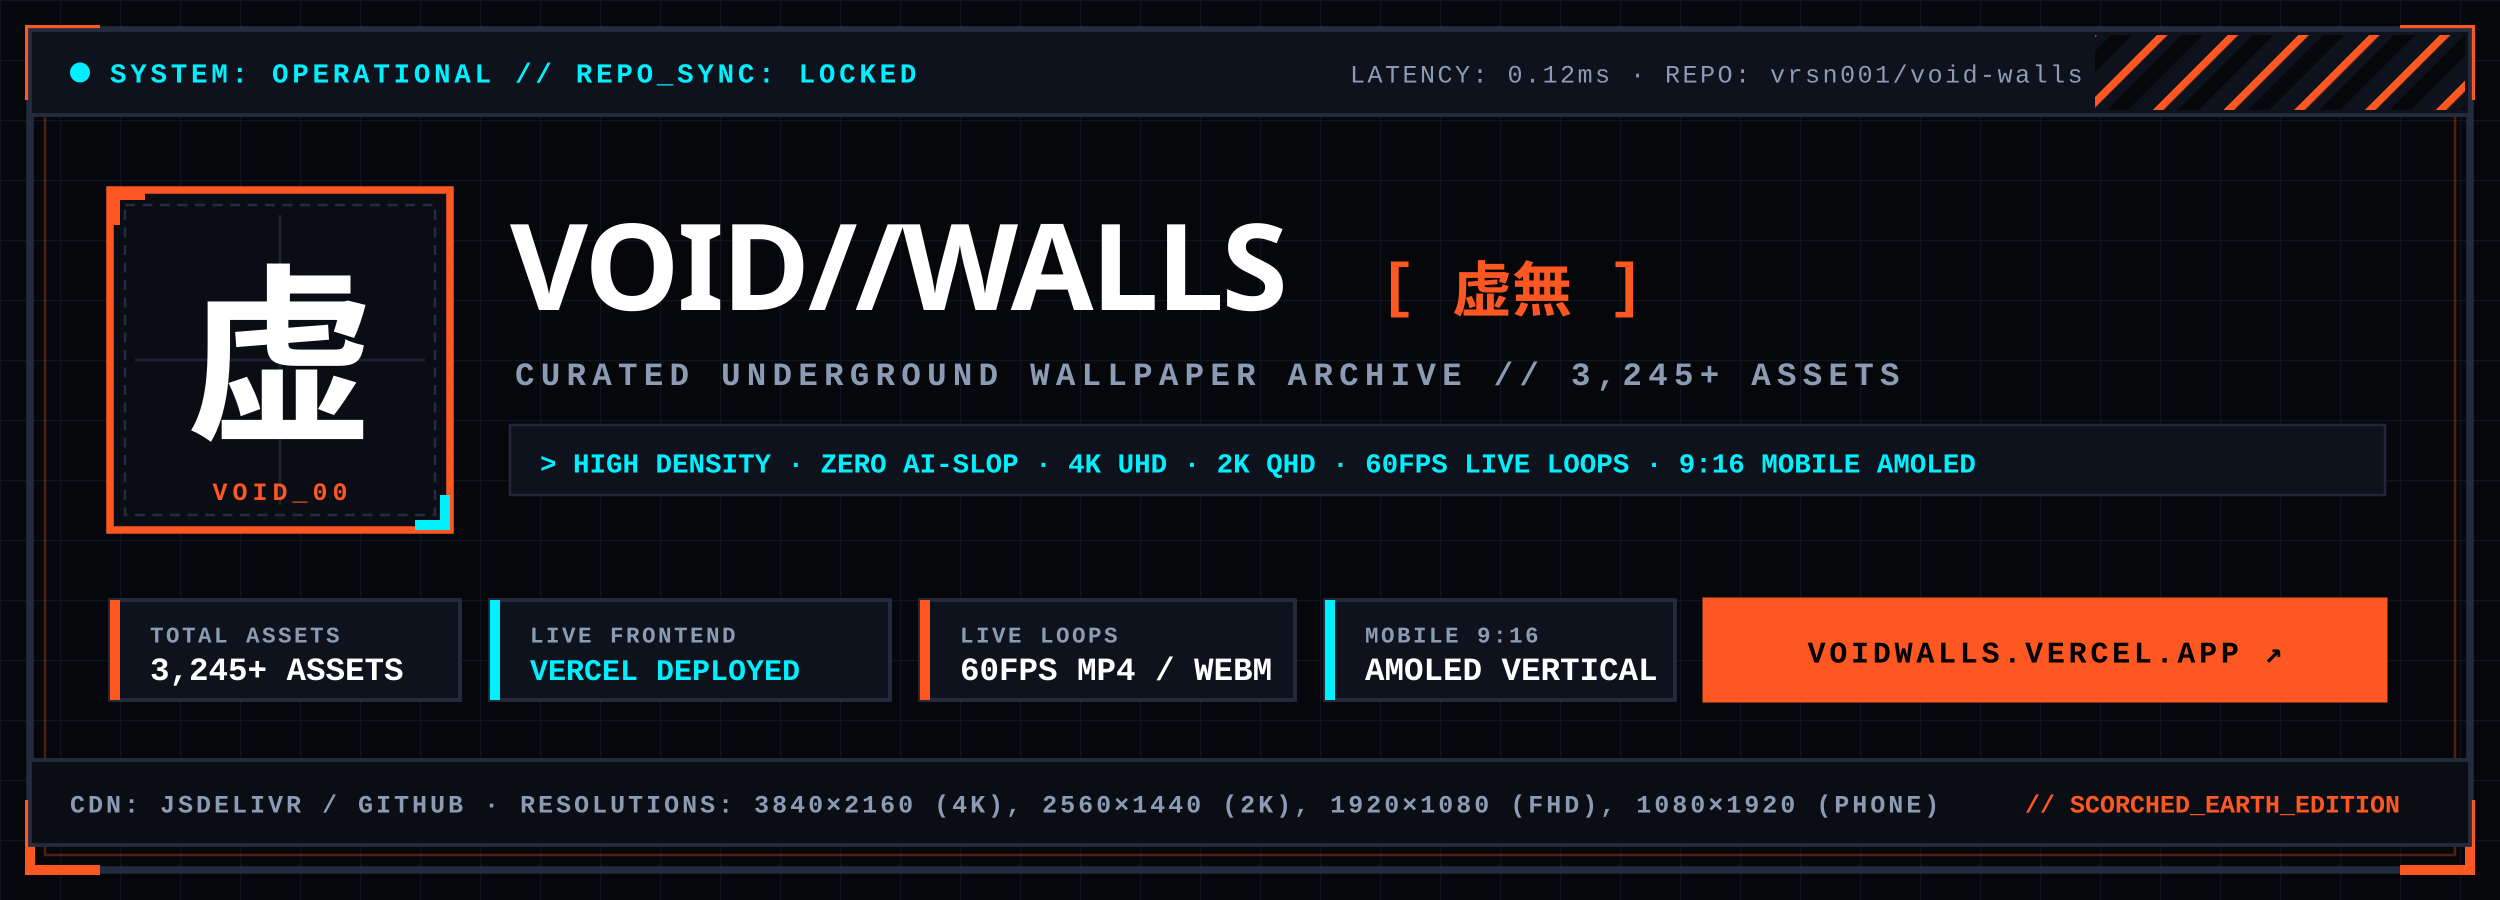
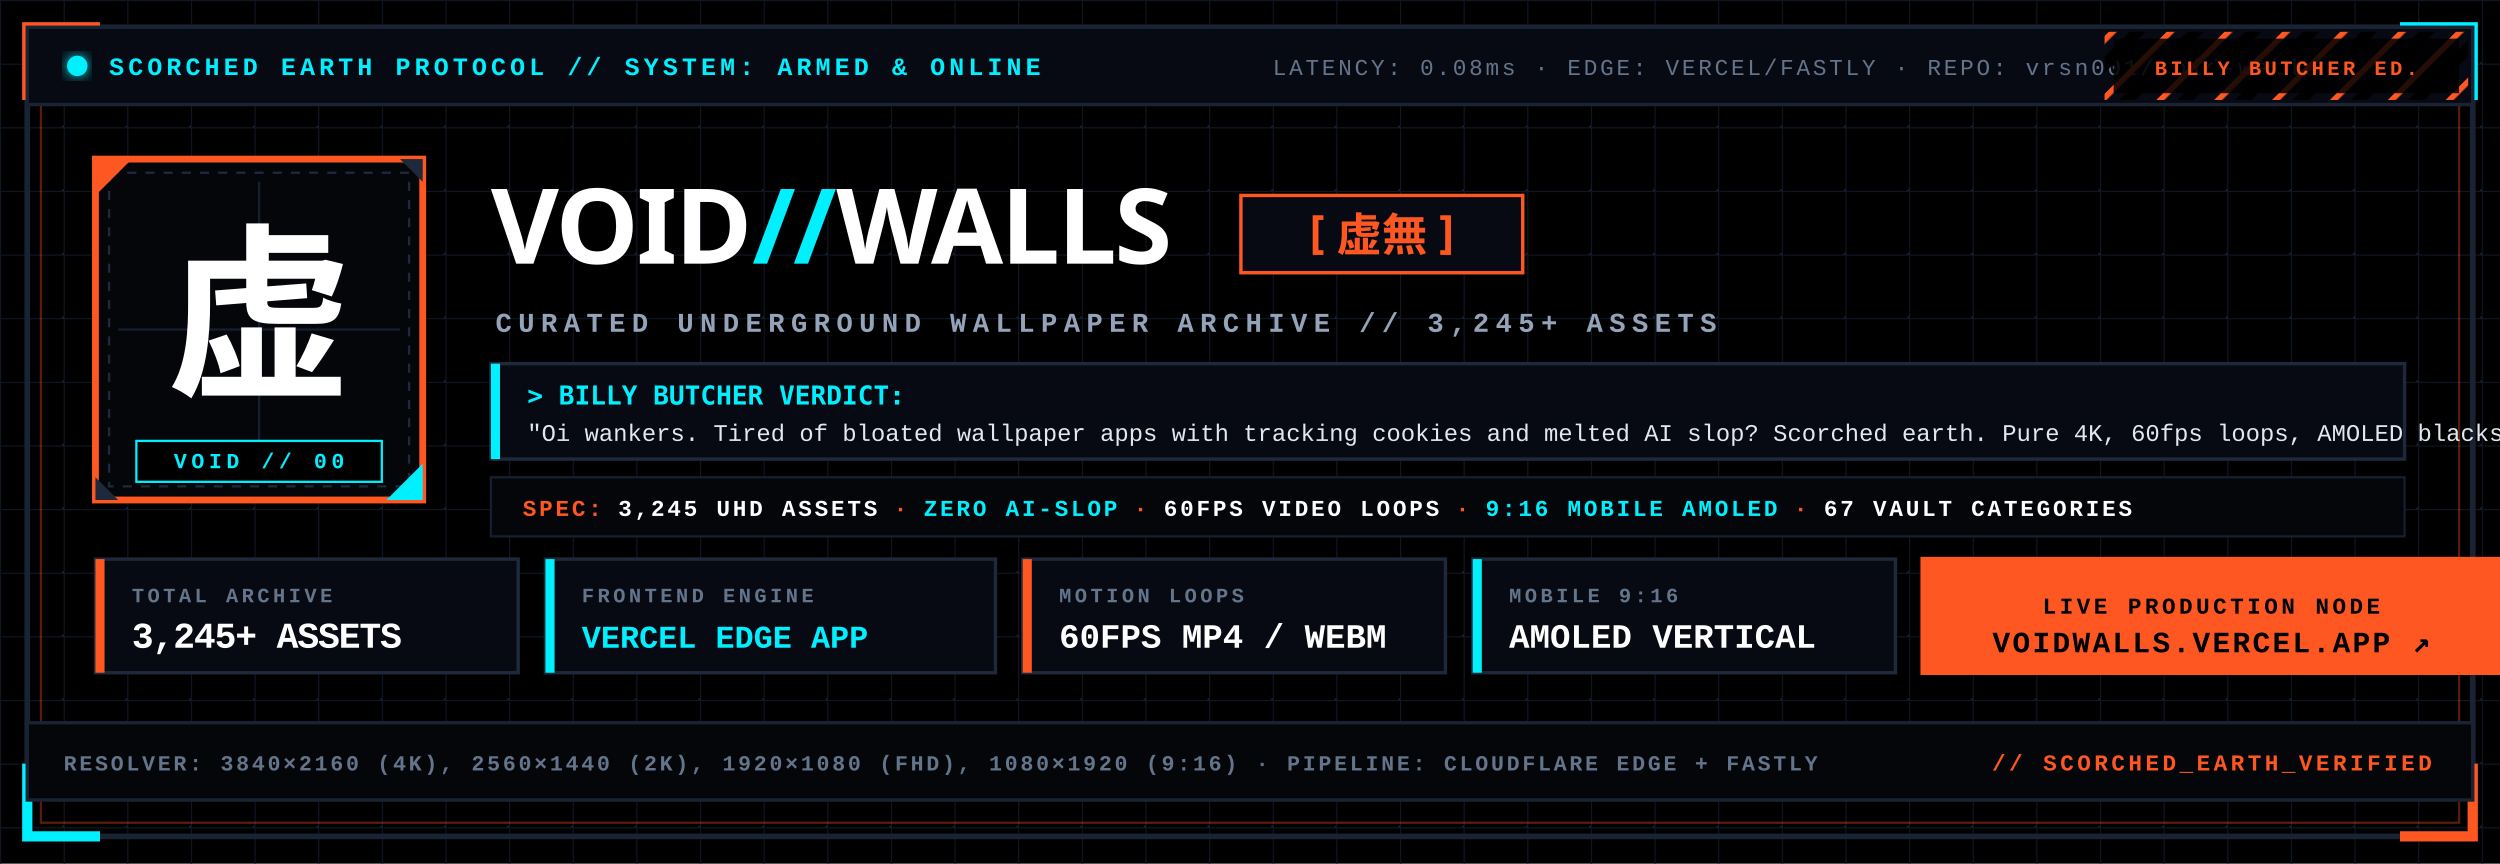
- <svg xmlns="http://www.w3.org/2000/svg" viewBox="0 0 1000 360" width="100%" height="360" style="background:#06070a; font-family:'JetBrains Mono','Courier New',monospace,sans-serif;">
+ <svg xmlns="http://www.w3.org/2000/svg" viewBox="0 0 1100 380" width="100%" height="380" style="background:#000000; font-family:'JetBrains Mono','Courier New',monospace,sans-serif;">
  <defs>
-     <pattern id="cyber-grid" width="24" height="24" patternUnits="userSpaceOnUse">
-       <path d="M 24 0 L 0 0 0 24" fill="none" stroke="#101522" stroke-width="1" />
+     <pattern id="cyber-grid" width="28" height="28" patternUnits="userSpaceOnUse">
+       <path d="M 28 0 L 0 0 0 28" fill="none" stroke="#101726" stroke-width="1" />
+       <circle cx="28" cy="28" r="0.8" fill="#1e293b" />
    </pattern>
-     <pattern id="hazard-stripe" width="20" height="20" patternTransform="rotate(45)" patternUnits="userSpaceOnUse">
-       <line x1="0" y1="0" x2="0" y2="20" stroke="#ff5722" stroke-width="6" />
-       <line x1="10" y1="0" x2="10" y2="20" stroke="#06070a" stroke-width="6" />
+     <pattern id="hazard-stripe" width="18" height="18" patternTransform="rotate(45)" patternUnits="userSpaceOnUse">
+       <line x1="0" y1="0" x2="0" y2="18" stroke="#ff5722" stroke-width="5" />
+       <line x1="9" y1="0" x2="9" y2="18" stroke="#000000" stroke-width="5" />
    </pattern>
+     <filter id="cyan-glow" x="-20%" y="-20%" width="140%" height="140%">
+       <feGaussianBlur stdDeviation="3" result="blur" />
+       <feMerge>
+         <feMergeNode in="blur" />
+         <feMergeNode in="SourceGraphic" />
+       </feMerge>
+     </filter>
+     <linearGradient id="cyan-grad" x1="0%" y1="0%" x2="100%" y2="0%">
+       <stop offset="0%" stop-color="#00f0ff" />
+       <stop offset="100%" stop-color="#3b82f6" />
+     </linearGradient>
  </defs>
-   <rect width="1000" height="360" fill="#06070a" />
-   <rect width="1000" height="360" fill="url(#cyber-grid)" opacity="0.9" />
-   <rect x="12" y="12" width="976" height="336" fill="none" stroke="#232c3f" stroke-width="3" />
-   <rect x="18" y="18" width="964" height="324" fill="none" stroke="#ff5722" stroke-width="1" stroke-opacity="0.3" />
-   <path d="M 12 40 L 12 12 L 40 12" fill="none" stroke="#ff5722" stroke-width="4" />
-   <path d="M 988 40 L 988 12 L 960 12" fill="none" stroke="#ff5722" stroke-width="4" />
-   <path d="M 12 320 L 12 348 L 40 348" fill="none" stroke="#ff5722" stroke-width="4" />
-   <path d="M 988 320 L 988 348 L 960 348" fill="none" stroke="#ff5722" stroke-width="4" />
-   <rect x="12" y="12" width="976" height="34" fill="#0e121d" stroke="#232c3f" stroke-width="1.5" />
-   <rect x="838" y="14" width="148" height="30" fill="url(#hazard-stripe)" />
-   <circle cx="32" cy="29" r="4" fill="#00f0ff" />
-   <text x="44" y="33" fill="#00f0ff" font-size="11" font-weight="bold" letter-spacing="1.5">SYSTEM: OPERATIONAL // REPO_SYNC: LOCKED</text>
-   <text x="540" y="33" fill="#8b9bb4" font-size="10" letter-spacing="1">LATENCY: 0.12ms · REPO: vrsn001/void-walls</text>
-   <g transform="translate(44, 76)">
-     <rect x="0" y="0" width="136" height="136" fill="#0a0d14" stroke="#ff5722" stroke-width="3" />
-     <rect x="6" y="6" width="124" height="124" fill="none" stroke="#232c3f" stroke-width="1" stroke-dasharray="4,3" />
-     <line x1="68" y1="10" x2="68" y2="126" stroke="#1a2233" stroke-width="1" />
-     <line x1="10" y1="68" x2="126" y2="68" stroke="#1a2233" stroke-width="1" />
-     <text x="68" y="94" fill="#ffffff" font-size="76" font-weight="900" text-anchor="middle" font-family="'Noto Sans JP', 'MS Gothic', 'Yu Gothic', sans-serif">虚</text>
-     <text x="68" y="124" fill="#ff5722" font-size="10" font-weight="bold" text-anchor="middle" letter-spacing="2">VOID_00</text>
-     <rect x="0" y="0" width="14" height="4" fill="#ff5722" />
-     <rect x="0" y="0" width="4" height="14" fill="#ff5722" />
-     <rect x="122" y="132" width="14" height="4" fill="#00f0ff" />
-     <rect x="132" y="122" width="4" height="14" fill="#00f0ff" />
+   <rect width="1100" height="380" fill="#000000" />
+   <rect width="1100" height="380" fill="url(#cyber-grid)" opacity="0.95" />
+   <rect x="12" y="12" width="1076" height="356" fill="none" stroke="#1a2333" stroke-width="2.5" />
+   <rect x="18" y="18" width="1064" height="344" fill="none" stroke="#ff5722" stroke-width="1" stroke-opacity="0.35" />
+   <path d="M 12 44 L 12 12 L 44 12" fill="none" stroke="#ff5722" stroke-width="4.5" />
+   <path d="M 1088 44 L 1088 12 L 1056 12" fill="none" stroke="#00f0ff" stroke-width="4.5" />
+   <path d="M 12 336 L 12 368 L 44 368" fill="none" stroke="#00f0ff" stroke-width="4.5" />
+   <path d="M 1088 336 L 1088 368 L 1056 368" fill="none" stroke="#ff5722" stroke-width="4.5" />
+   <rect x="12" y="12" width="1076" height="34" fill="#070a12" stroke="#1a2333" stroke-width="1.5" />
+   <circle cx="34" cy="29" r="4.5" fill="#00f0ff" filter="url(#cyan-glow)" />
+   <text x="48" y="33" fill="#00f0ff" font-size="11" font-weight="bold" letter-spacing="1.8">SCORCHED EARTH PROTOCOL // SYSTEM: ARMED &amp; ONLINE</text>
+   <text x="560" y="33" fill="#64748b" font-size="10" letter-spacing="1.2">LATENCY: 0.08ms · EDGE: VERCEL/FASTLY · REPO: vrsn001/void-walls</text>
+   <rect x="926" y="14" width="160" height="30" fill="url(#hazard-stripe)" />
+   <rect x="930" y="17" width="152" height="24" fill="#000000" opacity="0.85" />
+   <text x="1006" y="33" fill="#ff5722" font-size="9" font-weight="900" text-anchor="middle" letter-spacing="1.5">BILLY BUTCHER ED.</text>
+   <g transform="translate(42, 70)">
+     <rect x="0" y="0" width="144" height="150" fill="#04060a" stroke="#ff5722" stroke-width="3" />
+     <rect x="6" y="6" width="132" height="138" fill="none" stroke="#1e293b" stroke-width="1" stroke-dasharray="4,4" />
+     <line x1="72" y1="10" x2="72" y2="140" stroke="#161f30" stroke-width="1" />
+     <line x1="10" y1="75" x2="134" y2="75" stroke="#161f30" stroke-width="1" />
+     <polygon points="0,0 16,0 0,16" fill="#ff5722" />
+     <polygon points="144,150 128,150 144,134" fill="#00f0ff" />
+     <polygon points="144,0 134,0 144,10" fill="#1e293b" />
+     <polygon points="0,150 10,150 0,140" fill="#1e293b" />
+     <text x="72" y="98" fill="#ffffff" font-size="82" font-weight="900" text-anchor="middle" font-family="'Noto Sans JP', 'Hiragino Kaku Gothic ProN', 'Yu Gothic', 'Meiryo', 'MS Gothic', sans-serif">虚</text>
+     <rect x="18" y="124" width="108" height="18" fill="#000000" stroke="#00f0ff" stroke-width="1" />
+     <text x="72" y="136" fill="#00f0ff" font-size="9.5" font-weight="bold" text-anchor="middle" letter-spacing="2">VOID // 00</text>
  </g>
-   <g transform="translate(204, 78)">
-     <text x="0" y="46" fill="#ffffff" font-size="48" font-weight="900" letter-spacing="-1" font-family="'Impact', 'Arial Black', sans-serif">VOID//WALLS</text>
-     <text x="348" y="44" fill="#ff5722" font-size="24" font-weight="900">[ 虚無 ]</text>
-     <text x="2" y="76" fill="#8b9bb4" font-size="13" font-weight="bold" letter-spacing="2.5">CURATED UNDERGROUND WALLPAPER ARCHIVE // 3,245+ ASSETS</text>
-     <rect x="0" y="92" width="750" height="28" fill="#0e121d" stroke="#1f2738" stroke-width="1" />
-     <text x="12" y="111" fill="#00f0ff" font-size="11" font-weight="bold">&gt; HIGH DENSITY · ZERO AI-SLOP · 4K UHD · 2K QHD · 60FPS LIVE LOOPS · 9:16 MOBILE AMOLED</text>
+   <g transform="translate(216, 72)">
+     <text x="0" y="44" fill="#ffffff" font-size="46" font-weight="900" letter-spacing="-1" font-family="'Impact', 'Arial Black', sans-serif">VOID<tspan fill="#00f0ff">//</tspan>WALLS</text>
+     <rect x="330" y="14" width="124" height="34" fill="#070a12" stroke="#ff5722" stroke-width="1.5" />
+     <text x="392" y="37" fill="#ff5722" font-size="20" font-weight="900" text-anchor="middle" font-family="'Noto Sans JP', 'Yu Gothic', sans-serif">[ 虚無 ]</text>
+     <text x="2" y="74" fill="#94a3b8" font-size="12" font-weight="bold" letter-spacing="2.8">CURATED UNDERGROUND WALLPAPER ARCHIVE // 3,245+ ASSETS</text>
+     <rect x="0" y="88" width="842" height="42" fill="#070a12" stroke="#1e293b" stroke-width="1.5" />
+     <rect x="0" y="88" width="4" height="42" fill="#00f0ff" />
+     <text x="16" y="106" fill="#00f0ff" font-size="11.5" font-weight="bold" font-family="'JetBrains Mono', monospace">&gt; BILLY BUTCHER VERDICT:</text>
+     <text x="16" y="122" fill="#e2e8f0" font-size="10.5" font-weight="500">"Oi wankers. Tired of bloated wallpaper apps with tracking cookies and melted AI slop? Scorched earth. Pure 4K, 60fps loops, AMOLED blacks."</text>
+     <rect x="0" y="138" width="842" height="26" fill="#040609" stroke="#161f30" stroke-width="1" />
+     <text x="14" y="155" fill="#ff5722" font-size="10" font-weight="bold" letter-spacing="1.2">SPEC: <tspan fill="#ffffff">3,245 UHD ASSETS</tspan> · <tspan fill="#00f0ff">ZERO AI-SLOP</tspan> · <tspan fill="#ffffff">60FPS VIDEO LOOPS</tspan> · <tspan fill="#00f0ff">9:16 MOBILE AMOLED</tspan> · <tspan fill="#ffffff">67 VAULT CATEGORIES</tspan>
+     </text>
  </g>
-   <g transform="translate(44, 240)">
-     <rect x="0" y="0" width="140" height="40" fill="#0e121d" stroke="#232c3f" stroke-width="1.5" />
-     <rect x="0" y="0" width="4" height="40" fill="#ff5722" />
-     <text x="16" y="17" fill="#8b9bb4" font-size="9" font-weight="bold" letter-spacing="1">TOTAL ASSETS</text>
-     <text x="16" y="32" fill="#ffffff" font-size="13" font-weight="900">3,245+ ASSETS</text>
-     <rect x="152" y="0" width="160" height="40" fill="#0e121d" stroke="#232c3f" stroke-width="1.5" />
-     <rect x="152" y="0" width="4" height="40" fill="#00f0ff" />
-     <text x="168" y="17" fill="#8b9bb4" font-size="9" font-weight="bold" letter-spacing="1">LIVE FRONTEND</text>
-     <text x="168" y="32" fill="#00f0ff" font-size="12" font-weight="900">VERCEL DEPLOYED</text>
-     <rect x="324" y="0" width="150" height="40" fill="#0e121d" stroke="#232c3f" stroke-width="1.5" />
-     <rect x="324" y="0" width="4" height="40" fill="#ff5722" />
-     <text x="340" y="17" fill="#8b9bb4" font-size="9" font-weight="bold" letter-spacing="1">LIVE LOOPS</text>
-     <text x="340" y="32" fill="#ffffff" font-size="13" font-weight="900">60FPS MP4 / WEBM</text>
-     <rect x="486" y="0" width="140" height="40" fill="#0e121d" stroke="#232c3f" stroke-width="1.5" />
-     <rect x="486" y="0" width="4" height="40" fill="#00f0ff" />
-     <text x="502" y="17" fill="#8b9bb4" font-size="9" font-weight="bold" letter-spacing="1">MOBILE 9:16</text>
-     <text x="502" y="32" fill="#ffffff" font-size="13" font-weight="900">AMOLED VERTICAL</text>
-     <rect x="638" y="0" width="272" height="40" fill="#ff5722" stroke="#ff5722" stroke-width="2" />
-     <text x="774" y="25" fill="#000000" font-size="12" font-weight="900" text-anchor="middle" letter-spacing="1.5">VOIDWALLS.VERCEL.APP ↗</text>
+   <g transform="translate(42, 246)">
+     <rect x="0" y="0" width="186" height="50" fill="#070a12" stroke="#1e293b" stroke-width="1.5" />
+     <rect x="0" y="0" width="4" height="50" fill="#ff5722" />
+     <text x="16" y="19" fill="#64748b" font-size="9" font-weight="bold" letter-spacing="1.5">TOTAL ARCHIVE</text>
+     <text x="16" y="39" fill="#ffffff" font-size="16" font-weight="900" letter-spacing="-0.5">3,245+ ASSETS</text>
+     <rect x="198" y="0" width="198" height="50" fill="#070a12" stroke="#1e293b" stroke-width="1.5" />
+     <rect x="198" y="0" width="4" height="50" fill="#00f0ff" />
+     <text x="214" y="19" fill="#64748b" font-size="9" font-weight="bold" letter-spacing="1.5">FRONTEND ENGINE</text>
+     <text x="214" y="39" fill="#00f0ff" font-size="14" font-weight="900">VERCEL EDGE APP</text>
+     <rect x="408" y="0" width="186" height="50" fill="#070a12" stroke="#1e293b" stroke-width="1.5" />
+     <rect x="408" y="0" width="4" height="50" fill="#ff5722" />
+     <text x="424" y="19" fill="#64748b" font-size="9" font-weight="bold" letter-spacing="1.5">MOTION LOOPS</text>
+     <text x="424" y="39" fill="#ffffff" font-size="15" font-weight="900">60FPS MP4 / WEBM</text>
+     <rect x="606" y="0" width="186" height="50" fill="#070a12" stroke="#1e293b" stroke-width="1.5" />
+     <rect x="606" y="0" width="4" height="50" fill="#00f0ff" />
+     <text x="622" y="19" fill="#64748b" font-size="9" font-weight="bold" letter-spacing="1.5">MOBILE 9:16</text>
+     <text x="622" y="39" fill="#ffffff" font-size="15" font-weight="900">AMOLED VERTICAL</text>
+     <rect x="804" y="0" width="254" height="50" fill="#ff5722" stroke="#ff5722" stroke-width="2" />
+     <text x="931" y="24" fill="#000000" font-size="10" font-weight="900" text-anchor="middle" letter-spacing="1.5">LIVE PRODUCTION NODE</text>
+     <text x="931" y="41" fill="#000000" font-size="13" font-weight="900" text-anchor="middle" letter-spacing="1">VOIDWALLS.VERCEL.APP ↗</text>
  </g>
-   <rect x="12" y="304" width="976" height="34" fill="#0a0d14" stroke="#232c3f" stroke-width="1.5" />
-   <text x="28" y="325" fill="#8b9bb4" font-size="10" font-weight="bold" letter-spacing="1.2">CDN: JSDELIVR / GITHUB · RESOLUTIONS: 3840×2160 (4K), 2560×1440 (2K), 1920×1080 (FHD), 1080×1920 (PHONE)</text>
-   <text x="960" y="325" fill="#ff5722" font-size="10" font-weight="900" text-anchor="end">// SCORCHED_EARTH_EDITION</text>
+   <rect x="12" y="318" width="1076" height="34" fill="#040609" stroke="#1a2333" stroke-width="1.5" />
+   <text x="28" y="339" fill="#64748b" font-size="9.5" font-weight="bold" letter-spacing="1.2">RESOLVER: 3840×2160 (4K), 2560×1440 (2K), 1920×1080 (FHD), 1080×1920 (9:16) · PIPELINE: CLOUDFLARE EDGE + FASTLY</text>
+   <text x="1070" y="339" fill="#ff5722" font-size="10" font-weight="900" text-anchor="end" letter-spacing="1.5">// SCORCHED_EARTH_VERIFIED</text>
</svg>
